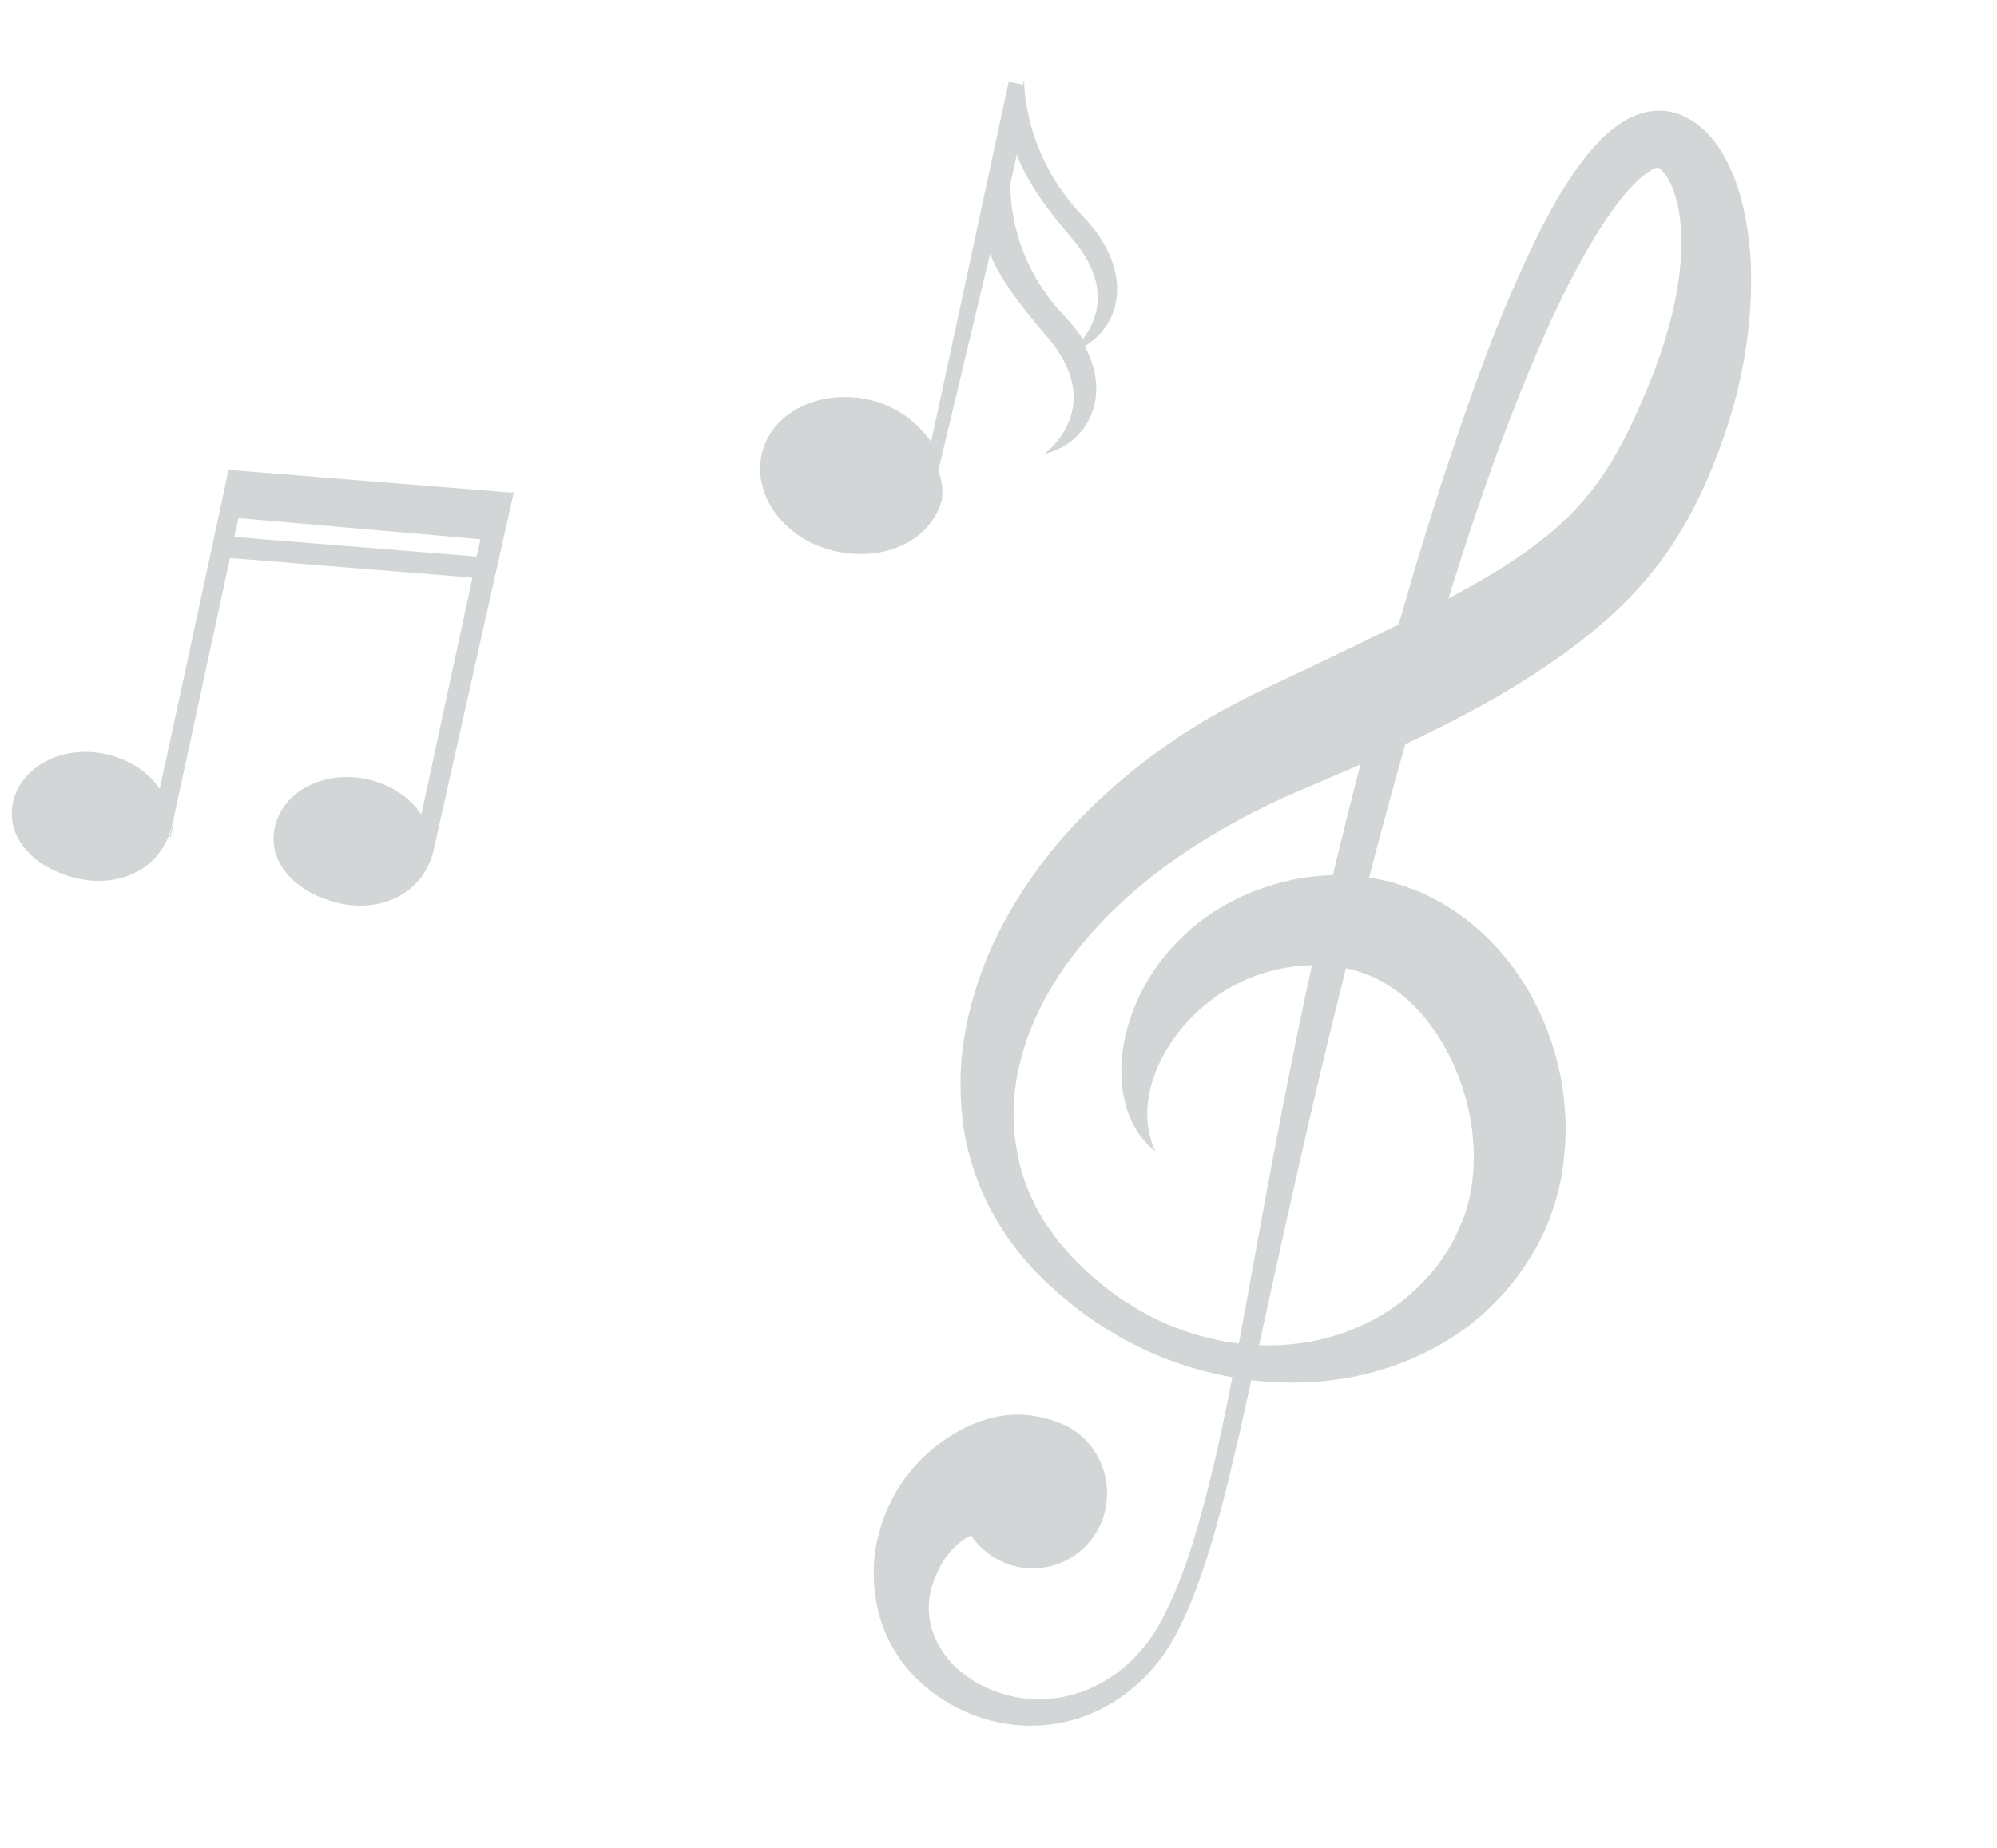
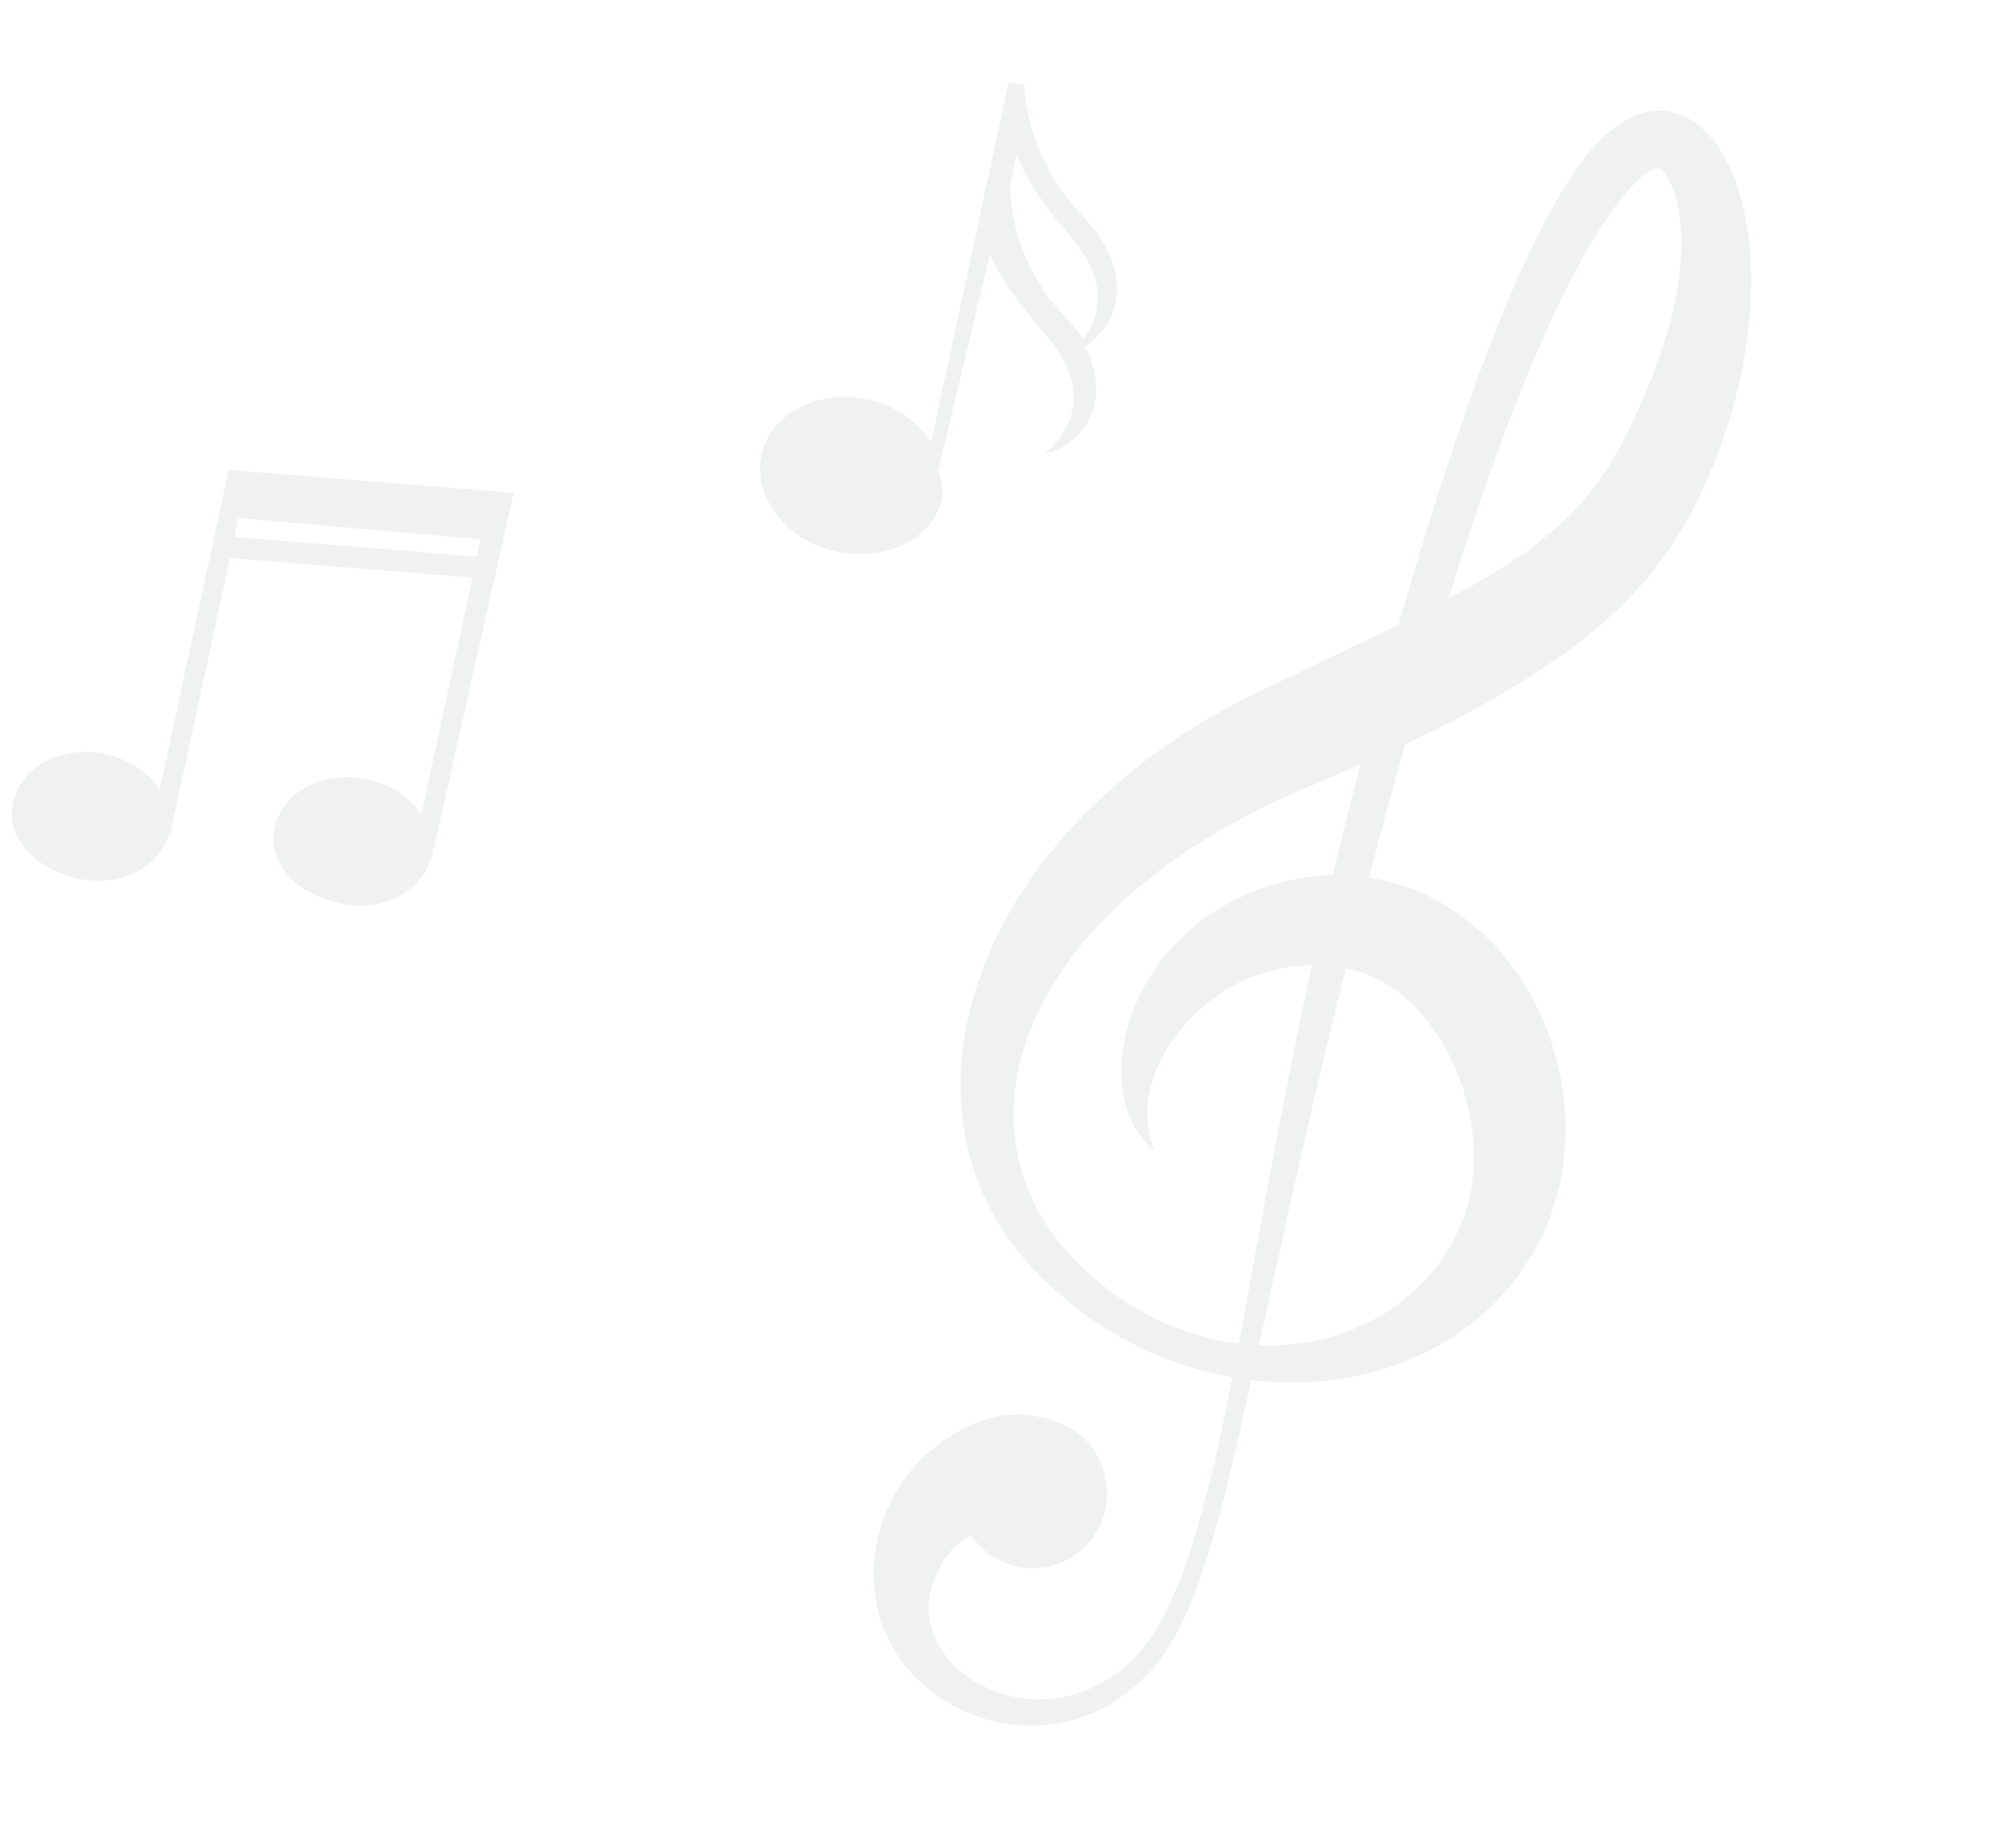
<svg xmlns="http://www.w3.org/2000/svg" width="107" height="99" viewBox="0 0 107 99" fill="none">
-   <g opacity="0.3">
+   <g opacity="0.1">
    <path d="M83.769 62.277C83.882 61.391 83.923 60.51 83.858 59.65C83.805 58.79 83.693 57.933 83.487 57.116C82.712 53.832 80.86 50.91 78.231 49.035C77.58 48.567 76.885 48.167 76.166 47.845C75.436 47.544 74.701 47.285 73.955 47.142C73.754 47.093 73.559 47.06 73.356 47.029C73.97 44.673 74.617 42.287 75.298 39.884C78.182 38.526 81.042 37.016 83.815 35.02C85.627 33.699 87.428 32.143 88.871 30.217C89.601 29.267 90.221 28.241 90.761 27.209C91.031 26.684 91.259 26.183 91.505 25.628L91.802 24.911L92.114 24.105C92.901 22.008 93.44 19.826 93.686 17.573C93.925 15.323 93.908 13.017 93.299 10.691C93.143 10.108 92.948 9.526 92.675 8.946C92.403 8.366 92.07 7.777 91.56 7.227C91.311 6.952 91.008 6.683 90.641 6.455C90.457 6.344 90.262 6.241 90.042 6.151C89.966 6.122 89.989 6.127 89.829 6.071L89.738 6.048C89.647 6.025 89.406 5.964 89.308 5.956C88.785 5.885 88.287 5.966 87.88 6.097C87.467 6.23 87.124 6.415 86.829 6.609C85.669 7.41 84.992 8.327 84.343 9.238C83.712 10.15 83.18 11.084 82.69 12.024C80.777 15.793 79.346 19.627 78.054 23.449C76.909 26.803 75.89 30.152 74.939 33.463C73.348 34.254 71.728 35.026 70.121 35.798C69.198 36.242 68.283 36.653 67.344 37.116C66.365 37.599 65.399 38.107 64.465 38.668C62.593 39.789 60.833 41.095 59.227 42.563C57.613 44.02 56.173 45.667 54.973 47.47C53.765 49.264 52.803 51.228 52.199 53.29C52.031 53.799 51.924 54.33 51.798 54.846C51.709 55.379 51.596 55.895 51.557 56.431C51.428 57.488 51.444 58.562 51.536 59.613C51.713 61.725 52.42 63.745 53.459 65.492L53.86 66.138L54.305 66.747C54.583 67.151 54.954 67.547 55.279 67.934L55.764 68.428L56.033 68.7L56.305 68.941L56.839 69.426L57.399 69.884C58.897 71.085 60.557 72.062 62.3 72.752C63.512 73.239 64.763 73.585 66.032 73.811C65.862 74.683 65.683 75.544 65.507 76.388C65.194 77.908 64.832 79.38 64.454 80.806C64.063 82.233 63.65 83.611 63.131 84.901C62.869 85.545 62.59 86.168 62.278 86.757C62.198 86.899 62.12 87.067 62.04 87.183L61.772 87.62C61.588 87.878 61.416 88.124 61.207 88.365C60.402 89.337 59.393 90.074 58.322 90.533C57.245 90.977 56.117 91.148 55.051 91.048L54.655 90.991L54.559 90.978C54.559 90.978 54.512 90.969 54.523 90.974L54.47 90.963L54.254 90.919C53.993 90.862 53.763 90.793 53.514 90.709C53.03 90.541 52.568 90.339 52.154 90.076C51.745 89.816 51.371 89.521 51.054 89.201C50.741 88.87 50.488 88.51 50.281 88.145C49.884 87.406 49.725 86.636 49.773 85.931C49.784 85.579 49.866 85.24 49.963 84.922C50.011 84.765 50.071 84.608 50.135 84.459L50.237 84.239C50.224 84.309 50.237 84.239 50.243 84.241L50.292 84.136L50.347 83.99C50.466 83.79 50.629 83.495 50.805 83.296C50.975 83.082 51.16 82.893 51.342 82.736C51.577 82.532 51.815 82.394 52.035 82.292C52.489 82.963 53.15 83.506 53.967 83.81C56.033 84.561 58.317 83.504 59.069 81.441C59.821 79.378 58.82 77.043 56.771 76.255C55.309 75.69 53.651 75.557 51.725 76.506C50.19 77.26 48.702 78.597 47.836 80.275C47.614 80.695 47.422 81.135 47.266 81.605C47.111 82.088 46.988 82.529 46.893 83.104C46.768 84.042 46.781 85.177 47.034 86.265C47.29 87.361 47.802 88.441 48.556 89.347C48.924 89.806 49.347 90.226 49.824 90.588C50.288 90.964 50.803 91.286 51.347 91.558C51.891 91.831 52.473 92.05 53.076 92.21C53.371 92.29 53.7 92.353 54.012 92.396L54.228 92.426L54.356 92.441L54.472 92.451L54.956 92.484C55.602 92.497 56.261 92.453 56.919 92.319C57.571 92.182 58.216 91.965 58.838 91.673C60.066 91.07 61.187 90.188 62.059 89.061C62.282 88.788 62.486 88.475 62.687 88.166L62.939 87.722C63.041 87.546 63.109 87.399 63.191 87.239C63.513 86.604 63.795 85.944 64.046 85.269C65.071 82.567 65.758 79.645 66.459 76.608C66.653 75.74 66.849 74.855 67.047 73.964C69.105 74.213 71.187 74.122 73.193 73.632C74.97 73.195 76.69 72.457 78.203 71.406C78.969 70.888 79.665 70.273 80.298 69.604C80.618 69.274 80.914 68.914 81.197 68.554C81.34 68.384 81.479 68.155 81.621 67.96C81.761 67.757 81.908 67.538 81.997 67.388L82.299 66.891L82.644 66.208C82.84 65.789 83.027 65.359 83.166 64.926C83.468 64.058 83.672 63.17 83.777 62.287L83.769 62.277ZM88.873 8.983C88.873 8.983 88.862 8.979 88.844 8.977C88.87 8.976 88.888 8.978 88.873 8.983ZM88.635 9.466L88.645 9.471C88.645 9.471 88.624 9.461 88.635 9.466ZM80.24 24.217C80.925 22.353 81.656 20.497 82.446 18.669C83.23 16.838 84.093 15.031 85.078 13.332C85.57 12.483 86.095 11.661 86.663 10.91C87.218 10.173 87.87 9.474 88.436 9.138C88.625 9.021 88.769 8.986 88.836 8.979L88.905 9.011C88.81 8.967 88.889 9.004 88.873 8.996C88.894 9.006 88.923 9.026 88.955 9.054C89.019 9.109 89.104 9.187 89.19 9.303C89.561 9.757 89.84 10.582 89.972 11.422C90.235 13.147 90.023 15.052 89.581 16.876C89.134 18.71 88.434 20.51 87.644 22.243L87.351 22.872L87.002 23.565C86.794 23.941 86.568 24.371 86.337 24.756C85.863 25.524 85.352 26.25 84.771 26.905C83.625 28.223 82.193 29.332 80.606 30.348C79.648 30.949 78.639 31.521 77.605 32.08C78.419 29.459 79.288 26.831 80.24 24.217ZM62.951 71.139C62.169 70.827 61.402 70.445 60.674 69.991C59.938 69.553 59.245 69.026 58.588 68.459L58.099 68.027L57.636 67.569L57.406 67.335L57.203 67.1L56.745 66.574C56.25 65.922 55.748 65.217 55.389 64.437C55.018 63.671 54.716 62.867 54.558 62.027C54.385 61.193 54.283 60.342 54.312 59.487C54.327 58.633 54.443 57.781 54.656 56.941C54.743 56.522 54.898 56.109 55.019 55.699C55.181 55.296 55.317 54.881 55.514 54.487C56.966 51.295 59.513 48.593 62.447 46.416C63.926 45.33 65.517 44.372 67.182 43.519C68.013 43.095 68.865 42.693 69.739 42.328C70.666 41.929 71.602 41.529 72.537 41.127C72.657 41.075 72.773 41.02 72.893 40.968C72.378 42.962 71.883 44.94 71.416 46.899C71.351 46.901 71.289 46.91 71.219 46.91L70.693 46.94C70.36 46.982 70.029 47.007 69.701 47.065C67.087 47.515 64.844 48.731 63.323 50.238C61.772 51.737 60.878 53.447 60.433 54.989C59.996 56.541 60.001 57.941 60.261 59C60.504 60.07 60.984 60.766 61.335 61.165C61.423 61.264 61.506 61.347 61.573 61.423C61.647 61.483 61.711 61.538 61.761 61.581L61.913 61.708C61.913 61.708 61.885 61.644 61.837 61.527C61.785 61.407 61.705 61.222 61.641 60.989C61.509 60.519 61.396 59.802 61.527 58.919C61.648 58.043 62.006 57.003 62.69 55.962C63.356 54.919 64.349 53.887 65.629 53.091C66.911 52.303 68.473 51.778 70.222 51.73C70.247 51.73 70.273 51.729 70.294 51.726C69.93 53.382 69.584 55.027 69.261 56.651C68.548 60.149 67.919 63.565 67.318 66.865C67.016 68.512 66.724 70.138 66.431 71.724C66.413 71.818 66.397 71.907 66.379 72C65.221 71.864 64.057 71.578 62.945 71.124L62.951 71.139ZM78.296 65.551C77.403 67.874 75.303 70.14 72.443 71.254C70.92 71.873 69.204 72.153 67.46 72.095C68.513 67.306 69.61 62.258 70.86 57.018C71.265 55.33 71.687 53.618 72.116 51.89L72.142 51.903C72.351 51.949 72.559 51.982 72.756 52.054C73.566 52.29 74.338 52.719 75.066 53.282C76.503 54.435 77.739 56.267 78.421 58.462C78.755 59.555 78.959 60.735 78.968 61.933C78.969 62.533 78.929 63.14 78.824 63.736C78.778 64.04 78.698 64.334 78.623 64.631L78.559 64.85L78.526 64.963L78.512 65.02C78.475 65.099 78.539 64.975 78.522 65.012L78.306 65.556L78.296 65.551Z" fill="#6A777A" />
    <path d="M23.092 46.18L23.096 46.163L27.528 26.392L27.46 26.378L27.419 26.404L12.243 25.181L11.742 27.535L8.559 42.278C7.95 41.381 6.921 40.693 5.664 40.417C3.349 39.908 1.124 41.067 0.7 42.993C0.275 44.92 1.873 46.58 4.188 47.088C6.475 47.59 8.655 46.529 9.198 44.279L9.266 44.294L9.139 44.87C9.139 44.87 9.107 44.857 9.108 44.851C9.108 44.851 9.092 44.842 9.093 44.836L12.323 29.907L25.312 30.958L22.575 43.65C21.966 42.752 20.942 42.041 19.685 41.765C17.37 41.257 15.148 42.404 14.723 44.331C14.299 46.257 15.899 47.906 18.215 48.414C20.501 48.916 22.685 47.838 23.228 45.588L23.098 46.181L23.092 46.18ZM12.554 28.779L12.777 27.768L25.741 28.902L25.537 29.829L12.554 28.779Z" fill="#6A777A" />
    <path fill-rule="evenodd" clip-rule="evenodd" d="M54.877 4.25C54.871 4.278 54.76 8.205 58.029 11.6C60.747 14.424 60.14 17.37 58.118 18.549C59.583 21.27 58.284 23.775 55.954 24.33C55.954 24.33 59.399 21.864 56.094 18.04C54.444 16.126 53.459 14.701 53.052 13.587L50.276 25.224C50.423 25.627 50.558 26.198 50.471 26.692L50.49 26.696C49.952 28.947 47.448 30.133 44.765 29.544C42.083 28.955 40.318 26.595 40.811 24.358C41.304 22.12 43.873 20.83 46.555 21.419C48.01 21.738 49.186 22.648 49.888 23.691L54.048 4.376L54.812 4.544L54.877 4.25ZM54.143 9.817C54.121 10.511 54.149 13.941 57.079 16.989L57.073 16.988C57.454 17.385 57.77 17.786 58.021 18.179C58.805 17.154 59.566 15.236 57.4 12.729C55.731 10.799 54.883 9.393 54.483 8.274L54.143 9.817Z" fill="#6A777A" />
  </g>
</svg>
